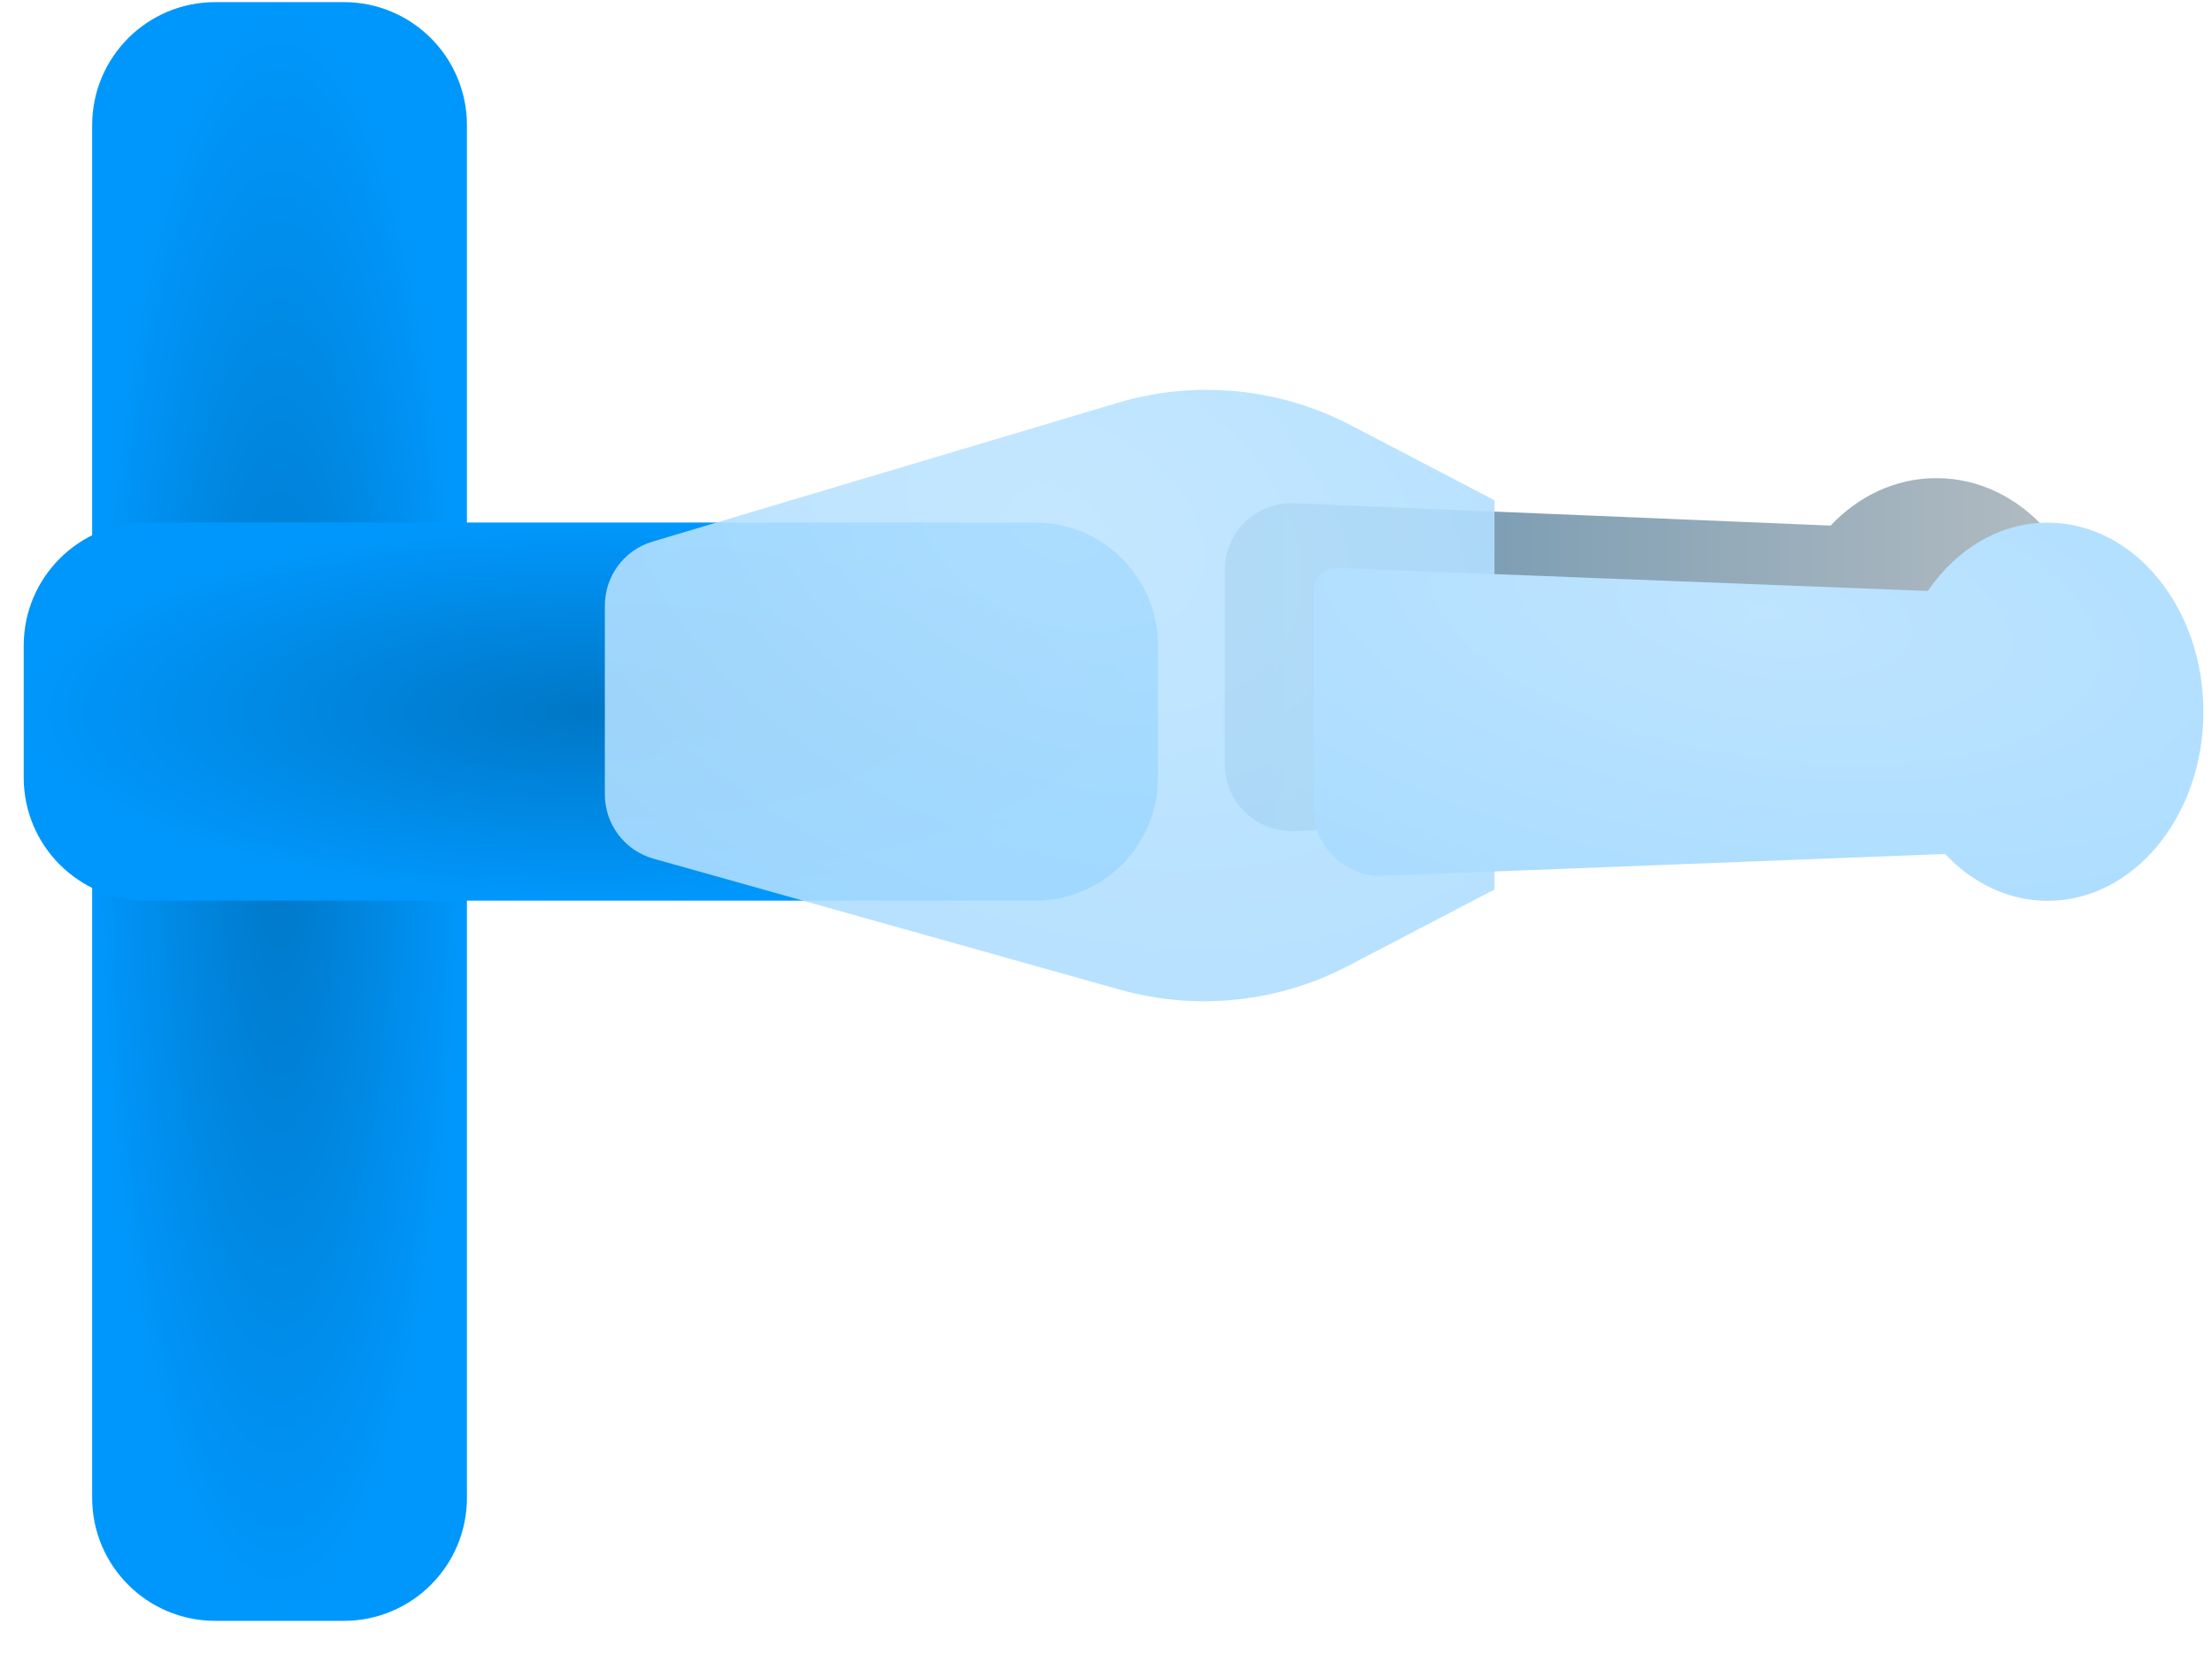
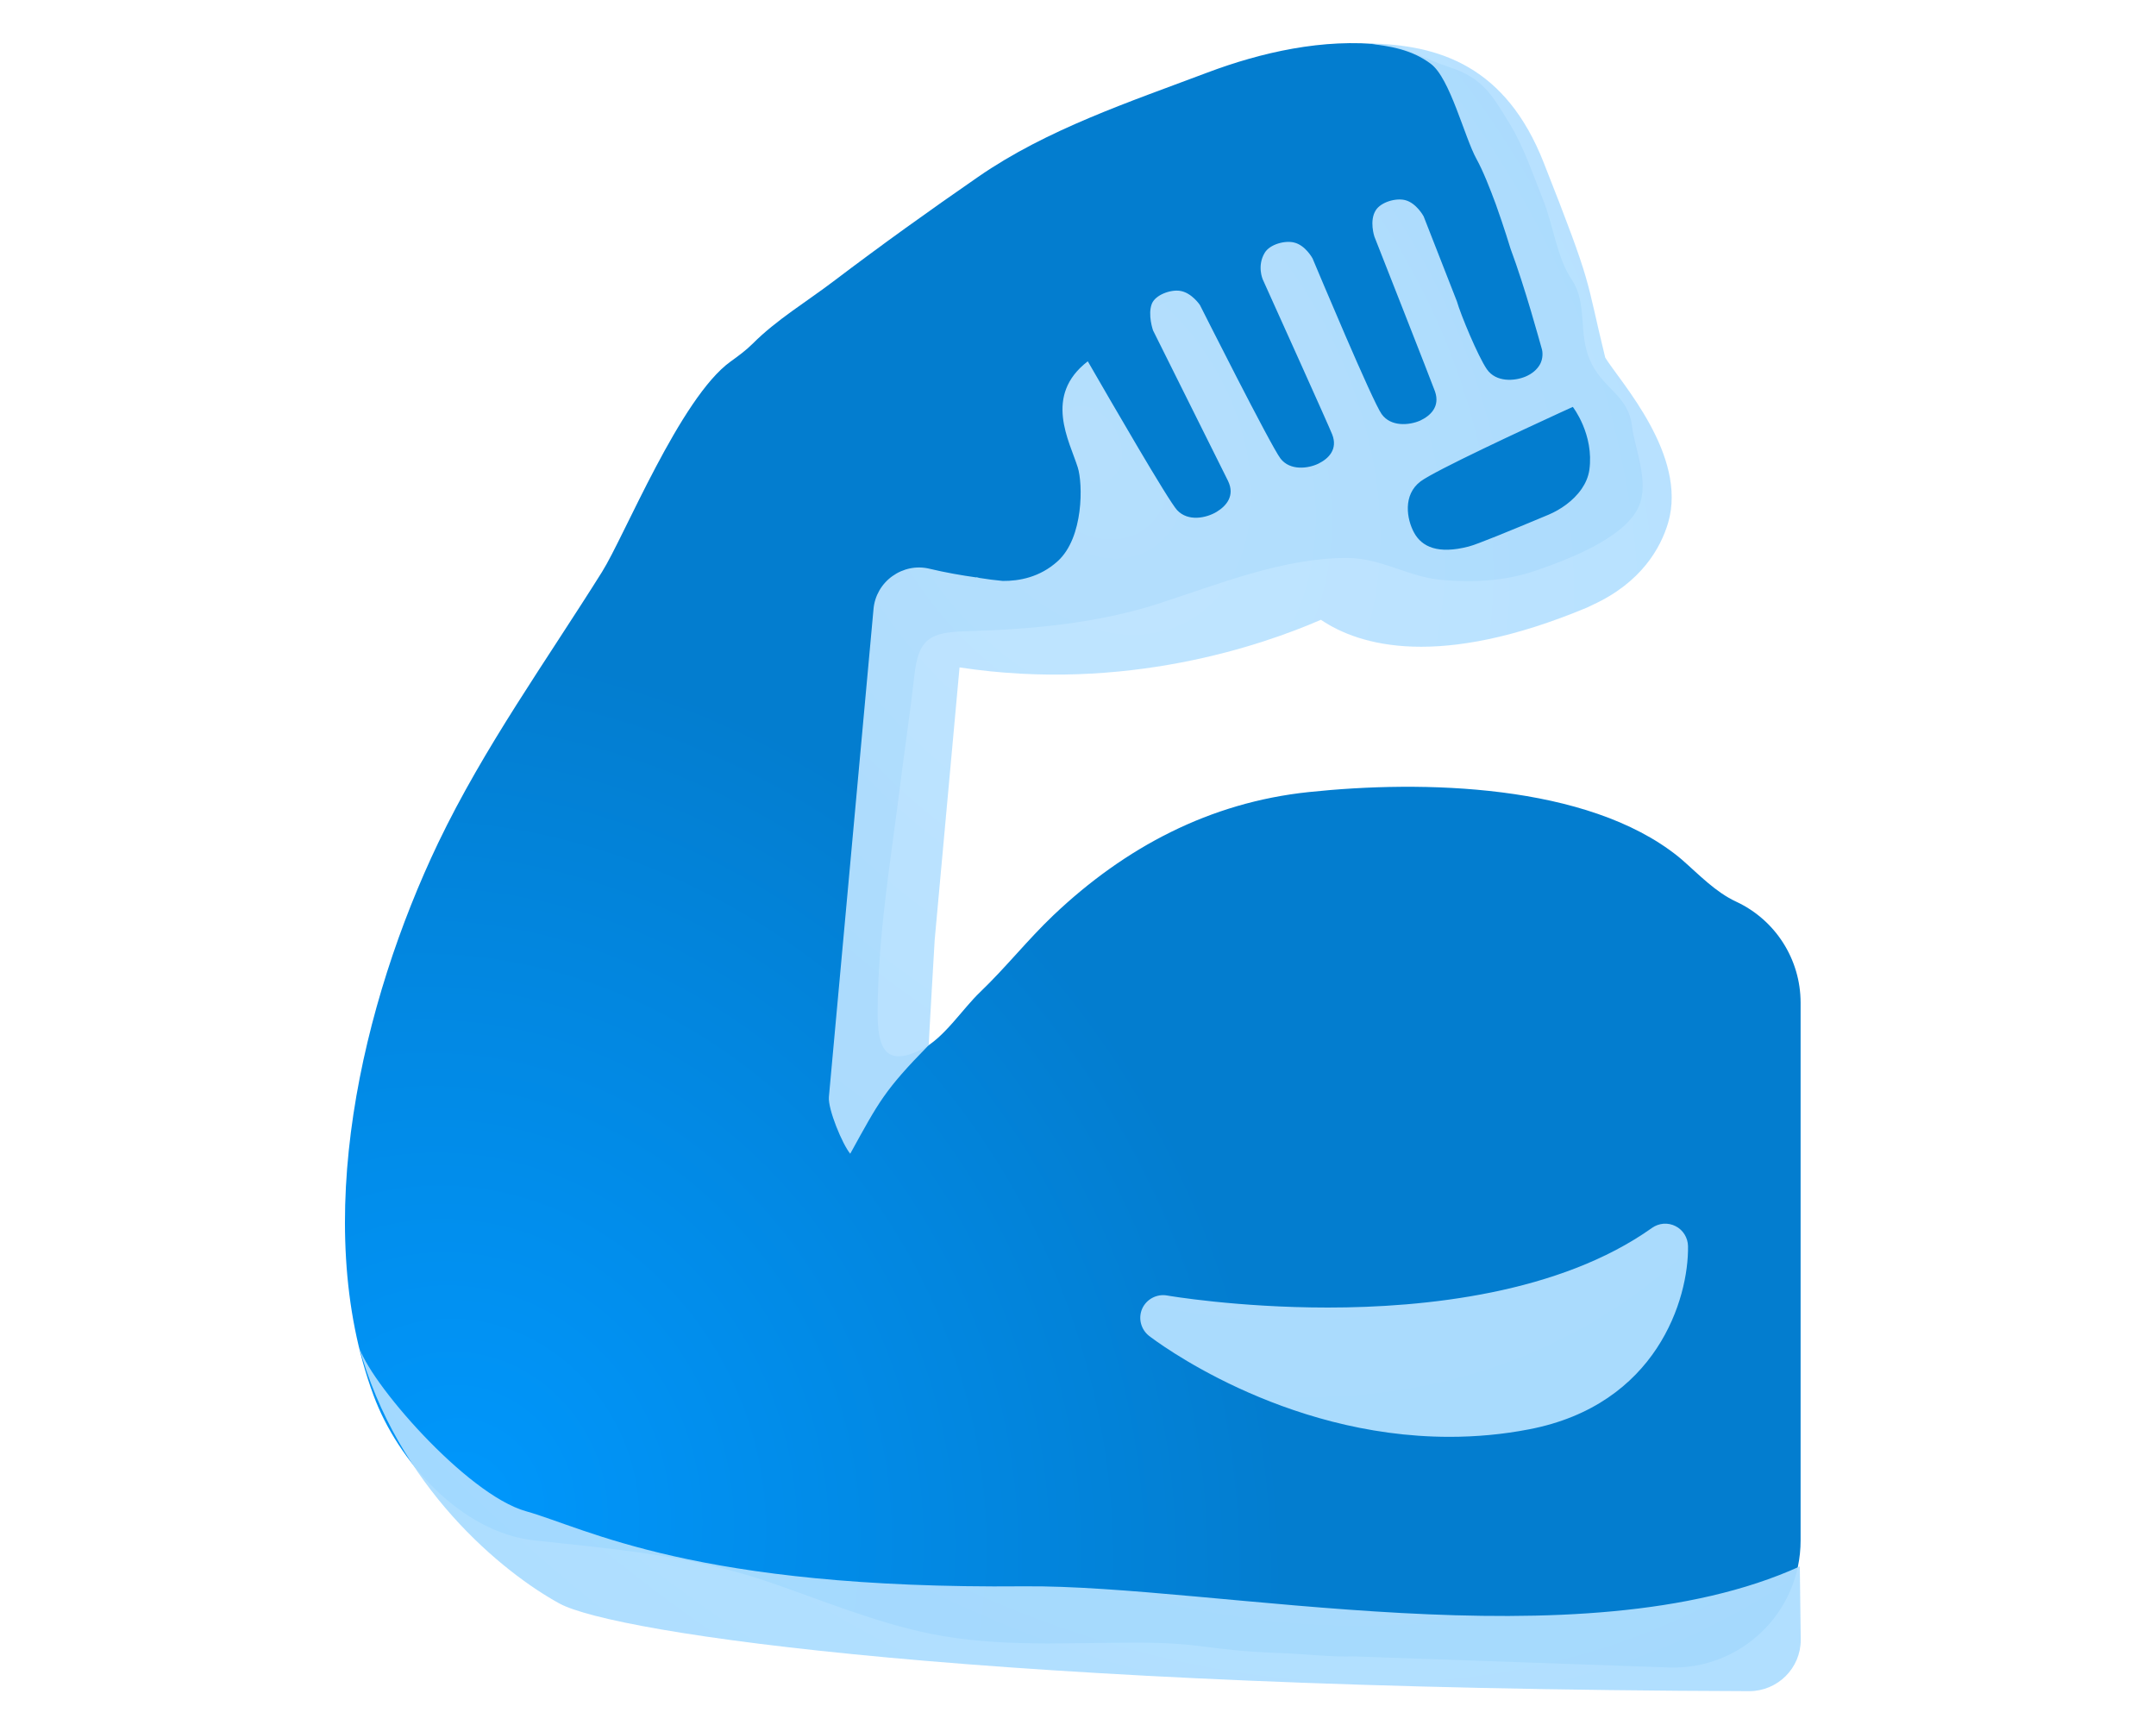
- <svg xmlns="http://www.w3.org/2000/svg" width="53" height="40" viewBox="0 0 53 40" fill="none">
-   <rect x="2.208" y="0.051" width="8.98" height="38.776" rx="2.948" fill="url(#paint0_radial_pilot_opt_armgripper)" />
-   <path d="M46.398 11.453C48.459 11.453 50.129 13.361 50.129 15.716C50.129 18.07 48.459 19.98 46.398 19.98C45.683 19.98 45.014 19.749 44.446 19.35L31.011 19.909C30.103 19.947 29.346 19.221 29.346 18.312V13.652C29.346 12.743 30.102 12.017 31.011 12.055L43.862 12.59C44.528 11.884 45.419 11.453 46.398 11.453Z" fill="url(#paint1_linear_pilot_opt_armgripper)" />
-   <rect x="0.568" y="12.516" width="27.178" height="9.059" rx="2.948" fill="url(#paint2_radial_pilot_opt_armgripper)" />
-   <path opacity="0.9" d="M35.808 11.983L32.363 10.185C30.642 9.287 28.64 9.095 26.78 9.65L15.634 12.974C14.957 13.176 14.492 13.799 14.492 14.506V19.031C14.492 19.747 14.969 20.376 15.659 20.57L26.834 23.707C28.662 24.22 30.617 24.017 32.301 23.138L35.808 21.308V11.983Z" fill="url(#paint3_radial_pilot_opt_armgripper)" />
-   <path d="M49.063 12.52C51.123 12.52 52.794 14.547 52.794 17.049C52.794 19.55 51.123 21.579 49.063 21.579C48.122 21.579 47.262 21.155 46.605 20.456L33.138 20.98C32.231 21.015 31.477 20.29 31.477 19.383V14.139C31.477 13.836 31.729 13.595 32.031 13.606L46.191 14.156C46.876 13.156 47.909 12.52 49.063 12.52Z" fill="url(#paint4_radial_pilot_opt_armgripper)" />
+ <svg xmlns="http://www.w3.org/2000/svg" width="50" height="40" viewBox="0 0 50 40" fill="none">
+   <path d="M40.263 20.908C39.78 20.683 39.405 20.283 39.004 19.933C38.976 19.908 38.947 19.884 38.918 19.861C36.808 18.17 32.991 18.087 30.348 18.367C28.057 18.608 26.093 19.645 24.43 21.223C23.83 21.794 23.332 22.428 22.729 23.006C22.314 23.402 21.892 24.075 21.371 24.335C20.502 24.767 20.353 24.259 20.353 23.472C20.362 21.695 20.641 20.064 20.86 18.329C20.971 17.431 21.105 16.552 21.206 15.657C21.298 14.816 21.568 14.661 22.393 14.638C23.913 14.597 25.461 14.451 26.854 14.001C28.244 13.553 29.748 12.938 31.23 12.938C32.039 12.938 32.661 13.382 33.438 13.448C34.181 13.512 34.907 13.474 35.602 13.236C36.304 12.995 37.671 12.493 38.004 11.748C38.258 11.177 37.909 10.39 37.849 9.888C37.763 9.149 37.163 9.028 36.868 8.34C36.602 7.724 36.815 7.023 36.453 6.49C36.1 5.966 36.021 5.205 35.78 4.618C35.545 4.031 35.333 3.396 35.015 2.876C34.593 2.184 34.384 1.807 33.6 1.553C33.099 1.391 32.617 1.099 32.083 1.039C30.691 0.883 29.24 1.216 28 1.683C26.201 2.362 24.281 2.996 22.685 4.101C21.546 4.888 20.454 5.671 19.331 6.522C18.7 7.001 18.005 7.417 17.453 7.972C17.297 8.127 17.119 8.257 16.941 8.385C15.779 9.221 14.48 12.437 13.962 13.261C12.661 15.336 11.227 17.326 10.164 19.541C8.397 23.237 7.184 28.359 8.663 32.357C9.228 33.886 10.694 35.536 12.395 35.72C14.254 35.923 16.028 36.063 17.843 36.688C19.077 37.113 20.292 37.621 21.577 37.884C23.142 38.202 24.747 38.09 26.337 38.09C27.959 38.09 27.908 38.268 29.764 38.335C30.129 38.347 31.008 38.433 31.373 38.408L32.071 38.433L38.707 38.666C40.374 38.724 41.758 37.388 41.758 35.72V23.252C41.758 22.246 41.175 21.332 40.263 20.908ZM16.606 8.89C16.581 8.91 16.595 8.934 16.62 8.915C16.646 8.894 16.631 8.869 16.606 8.89Z" fill="url(#paint0_radial_7310_27681)" />
+   <path opacity="0.95" d="M37.227 8.292C36.754 6.363 36.967 6.728 35.799 3.768C34.923 1.543 33.391 1.029 31.712 1.007C32.229 1.07 32.731 1.143 33.178 1.477C33.629 1.807 33.962 3.184 34.244 3.691C34.393 3.961 34.549 4.358 34.688 4.732C34.882 5.272 35.031 5.767 35.031 5.767C35.374 6.687 35.701 7.902 35.748 8.061C35.771 8.127 35.774 8.188 35.771 8.245C35.767 8.318 35.748 8.381 35.72 8.438C35.647 8.575 35.52 8.673 35.377 8.733C35.126 8.838 34.695 8.87 34.482 8.562C34.273 8.257 33.87 7.283 33.787 6.988L33.016 5.018C33.016 5.018 32.851 4.707 32.585 4.64C32.372 4.586 32.026 4.685 31.906 4.875C31.75 5.119 31.874 5.487 31.874 5.487C31.874 5.487 33.216 8.895 33.28 9.079C33.4 9.431 33.175 9.641 32.931 9.755C32.68 9.863 32.255 9.901 32.042 9.603C31.833 9.317 30.548 6.249 30.453 6.024L30.443 5.998C30.443 5.998 30.278 5.687 30.012 5.624C29.799 5.57 29.45 5.665 29.332 5.859C29.145 6.166 29.285 6.48 29.285 6.48C29.564 7.099 30.836 9.914 30.897 10.079C31.027 10.418 30.814 10.634 30.576 10.751C30.338 10.866 29.919 10.92 29.697 10.634C29.475 10.348 27.828 7.074 27.828 7.074C27.828 7.074 27.635 6.782 27.362 6.744C27.146 6.712 26.794 6.836 26.712 7.045C26.613 7.299 26.74 7.661 26.74 7.661L28.479 11.151C28.644 11.491 28.447 11.729 28.212 11.871C27.977 12.011 27.555 12.103 27.299 11.83C27.095 11.611 25.769 9.317 25.227 8.378C24.192 9.174 24.801 10.222 24.995 10.84C25.112 11.208 25.138 12.462 24.528 13.014C24.116 13.388 23.634 13.474 23.256 13.471C23.075 13.455 22.891 13.43 22.71 13.401C22.666 13.391 22.634 13.379 22.634 13.379C22.634 13.379 22.647 13.388 22.653 13.391C22.291 13.341 21.93 13.277 21.555 13.188C21.254 13.115 20.943 13.182 20.695 13.36C20.572 13.448 20.469 13.561 20.393 13.693C20.318 13.824 20.271 13.97 20.258 14.121L19.223 25.436C19.198 25.719 19.537 26.537 19.718 26.753C20.388 25.538 20.508 25.287 21.539 24.234C21.533 24.243 21.676 21.8 21.676 21.8L22.253 15.476C26.099 16.063 29.275 14.962 30.633 14.372C31.531 14.978 33.375 15.521 36.811 14.086C36.856 14.067 36.894 14.045 36.935 14.026C38.058 13.512 38.512 12.712 38.687 12.119C39.14 10.555 37.576 8.857 37.227 8.292ZM36.859 10.897C36.834 11.062 36.77 11.205 36.681 11.335C36.484 11.621 36.177 11.824 35.913 11.935C35.019 12.309 34.248 12.627 34.057 12.674C33.343 12.858 32.975 12.677 32.797 12.357C32.62 12.037 32.531 11.475 32.943 11.164C33.276 10.913 35.364 9.945 36.164 9.577C36.354 9.489 36.475 9.435 36.475 9.435C36.475 9.435 36.973 10.072 36.859 10.897ZM41.74 36.323C36.663 38.63 28.178 36.743 23.74 36.784C16.106 36.855 13.594 35.434 12.201 35.044C10.805 34.654 8.511 31.989 8.317 31.195C9.209 34.486 11.678 36.475 12.975 37.183C14.245 37.875 22.889 39.16 40.565 39.215C41.223 39.217 41.761 38.684 41.761 38.027L41.74 36.323ZM38.312 28.473C36.17 29.996 33.042 30.32 30.795 30.32C28.695 30.32 27.079 30.044 27.064 30.04C26.826 29.999 26.588 30.126 26.489 30.345C26.391 30.567 26.458 30.827 26.648 30.977C26.772 31.072 29.713 33.318 33.616 33.318C34.238 33.318 34.857 33.261 35.46 33.144C38.423 32.576 39.166 30.117 39.147 28.895C39.145 28.799 39.117 28.705 39.066 28.623C39.015 28.541 38.943 28.475 38.857 28.432C38.771 28.388 38.675 28.369 38.579 28.376C38.483 28.384 38.391 28.417 38.312 28.473Z" fill="url(#paint1_radial_7310_27681)" />
  <defs>
-     <radialGradient id="paint0_radial_pilot_opt_armgripper" cx="0" cy="0" r="1" gradientUnits="userSpaceOnUse" gradientTransform="translate(6.6978 19.4385) scale(4.4898 19.3878)">
-       <stop stop-color="#0077C6" />
-       <stop offset="1" stop-color="#0097FC" />
+     <radialGradient id="paint0_radial_7310_27681" cx="0" cy="0" r="1" gradientUnits="userSpaceOnUse" gradientTransform="translate(10.817 34.9382) rotate(-25.9415) scale(34.4079 38.4998)">
+       <stop stop-color="#0097FC" />
+       <stop offset="0.538" stop-color="#037DCF" />
    </radialGradient>
-     <linearGradient id="paint1_linear_pilot_opt_armgripper" x1="50.129" y1="15.416" x2="29.346" y2="15.416" gradientUnits="userSpaceOnUse">
-       <stop stop-color="#B5BDC2" />
-       <stop offset="1" stop-color="#6691AE" />
-     </linearGradient>
-     <radialGradient id="paint2_radial_pilot_opt_armgripper" cx="0" cy="0" r="1" gradientUnits="userSpaceOnUse" gradientTransform="translate(14.1574 17.0453) scale(13.589 4.52967)">
-       <stop stop-color="#0077C6" />
-       <stop offset="1" stop-color="#0097FC" />
-     </radialGradient>
-     <radialGradient id="paint3_radial_pilot_opt_armgripper" cx="0" cy="0" r="1" gradientTransform="matrix(2.514e-07 24.7899 -33.07 -6.83874 25.2958 12.5622)" gradientUnits="userSpaceOnUse">
-       <stop stop-color="#BEE4FF" />
-       <stop offset="1" stop-color="#9BD6FF" />
-     </radialGradient>
-     <radialGradient id="paint4_radial_pilot_opt_armgripper" cx="0" cy="0" r="1" gradientTransform="matrix(2.51404e-07 14.2861 -33.0705 -3.94107 42.2813 14.6962)" gradientUnits="userSpaceOnUse">
+     <radialGradient id="paint1_radial_7310_27681" cx="0" cy="0" r="1" gradientTransform="matrix(3.94436e-07 60.2539 -51.8855 -16.6221 25.2677 10.1873)" gradientUnits="userSpaceOnUse">
      <stop stop-color="#BEE4FF" />
      <stop offset="1" stop-color="#9BD6FF" />
    </radialGradient>
  </defs>
</svg>
